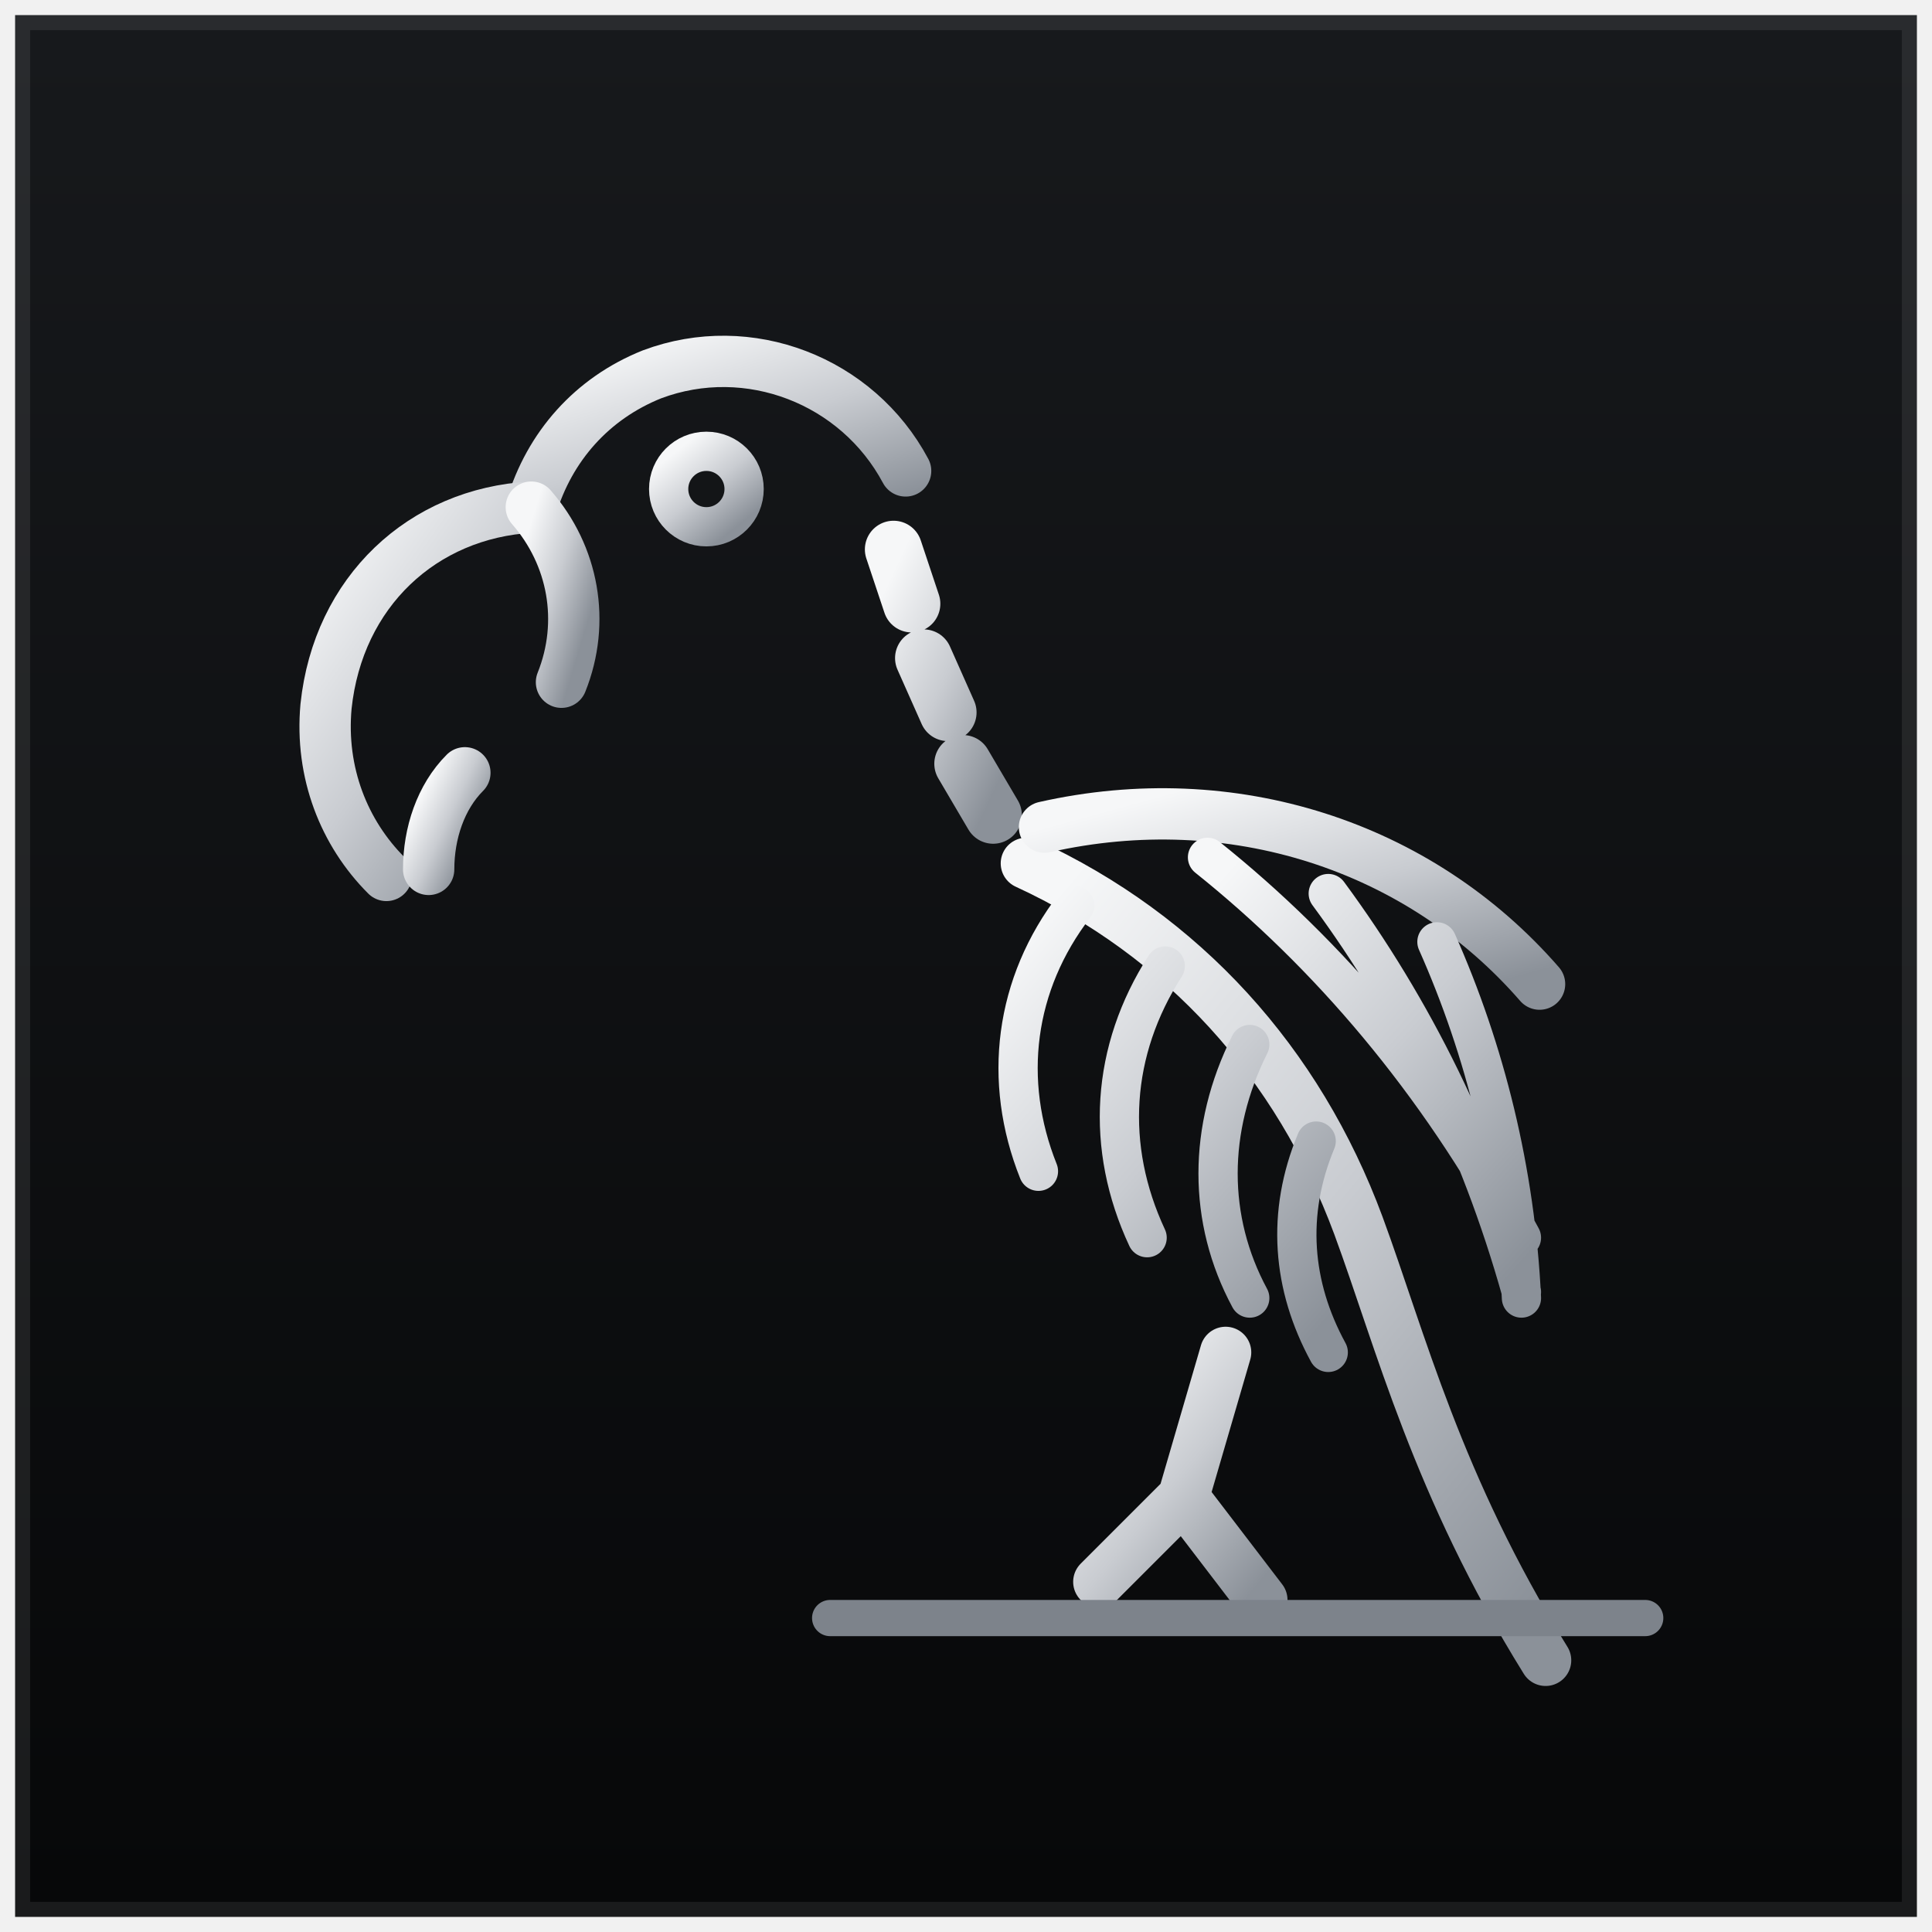
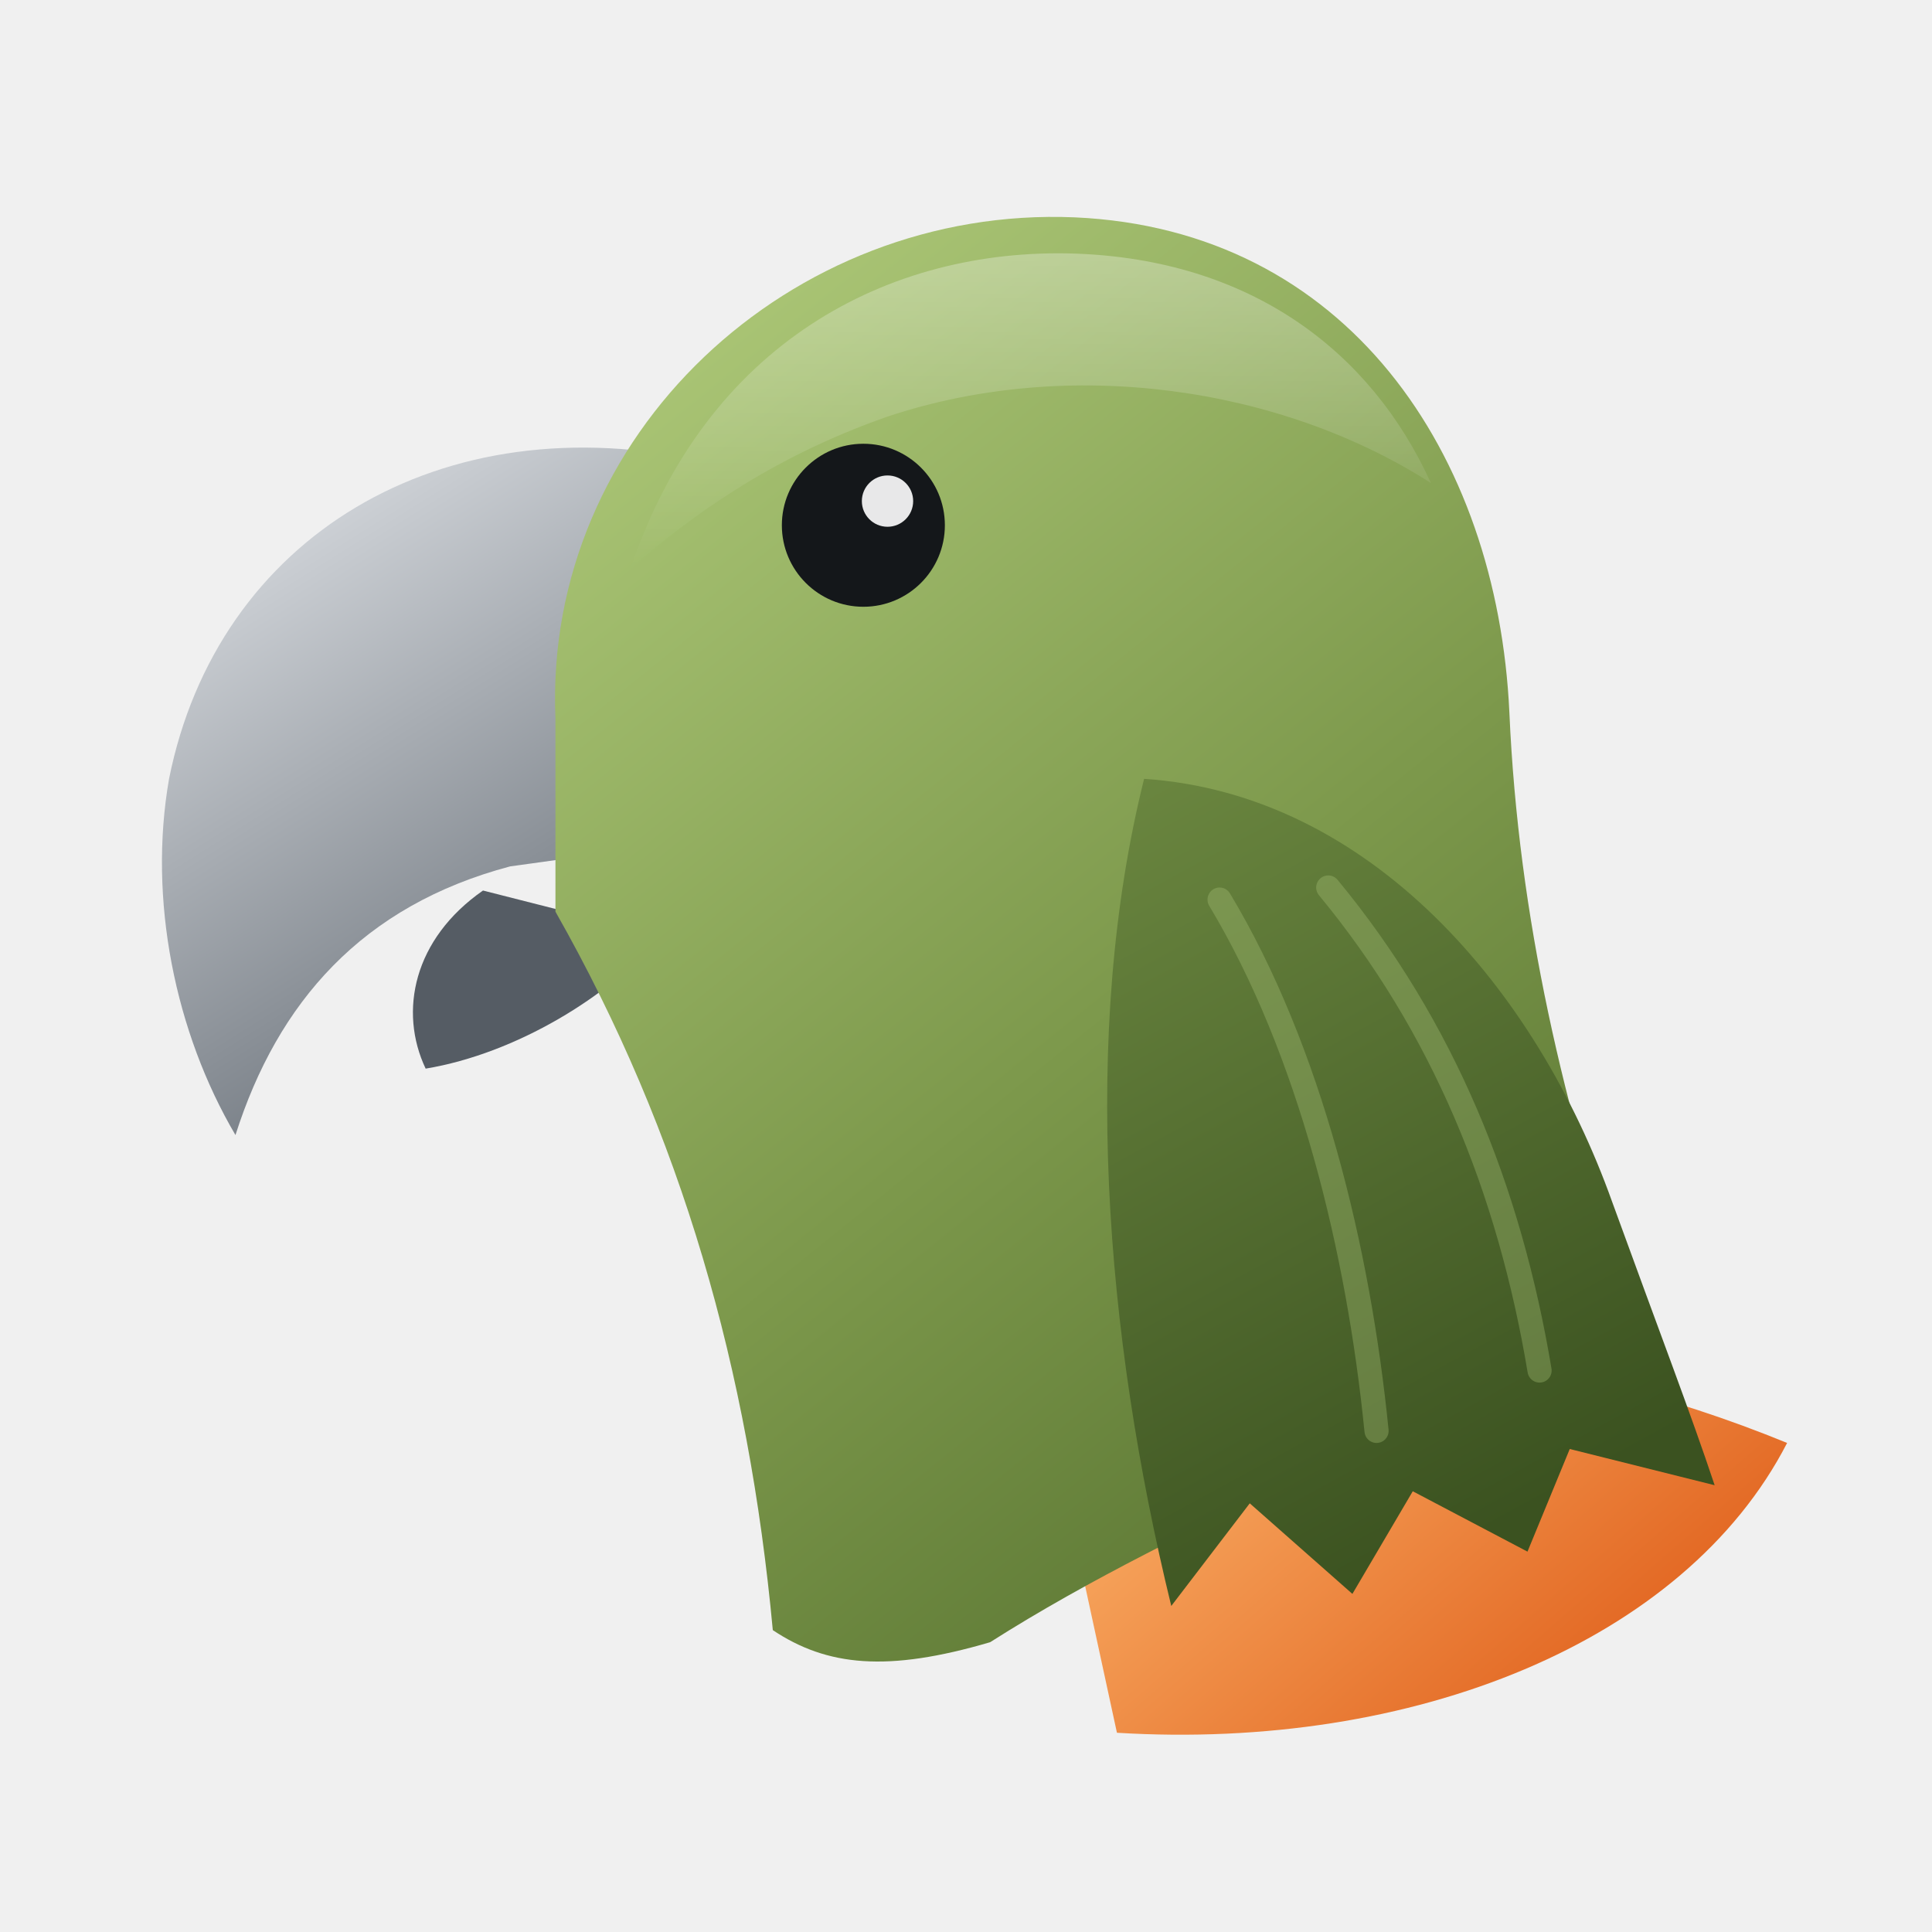
- <svg xmlns="http://www.w3.org/2000/svg" viewBox="0 0 64 64">
+ <svg xmlns="http://www.w3.org/2000/svg" viewBox="0.6 3.2 64 64">
  <defs>
-     <linearGradient id="kea-bg" x1="0" y1="0" x2="0" y2="1">
-       <stop offset="0" stop-color="#17191c" />
-       <stop offset="1" stop-color="#070809" />
+     <linearGradient id="plume" x1="0.2" y1="0" x2="0.8" y2="1">
+       <stop offset="0" stop-color="#acc777" />
+       <stop offset="0.55" stop-color="#7c984b" />
+       <stop offset="1" stop-color="#55702f" />
    </linearGradient>
-     <linearGradient id="kea-silver" x1="0.1" y1="0" x2="0.9" y2="1">
-       <stop offset="0" stop-color="#f6f7f8" />
-       <stop offset="0.5" stop-color="#c9ccd1" />
-       <stop offset="1" stop-color="#8b9199" />
+     <linearGradient id="wing" x1="0" y1="0" x2="0.4" y2="1">
+       <stop offset="0" stop-color="#6b8740" />
+       <stop offset="1" stop-color="#3b5220" />
+     </linearGradient>
+     <linearGradient id="beak" x1="0" y1="0" x2="0.5" y2="1">
+       <stop offset="0" stop-color="#e5e8ec" />
+       <stop offset="1" stop-color="#6c737b" />
+     </linearGradient>
+     <linearGradient id="flash" x1="0" y1="0" x2="1" y2="0.6">
+       <stop offset="0" stop-color="#ffbe74" />
+       <stop offset="1" stop-color="#e0601c" />
+     </linearGradient>
+     <linearGradient id="shine" x1="0" y1="0" x2="0" y2="1">
+       <stop offset="0" stop-color="#fff" stop-opacity="0.3" />
+       <stop offset="1" stop-color="#fff" stop-opacity="0" />
    </linearGradient>
  </defs>
-   <rect x="0.5" y="0.5" width="63" height="63" rx="0" fill="url(#kea-bg)" stroke="#ffffff" stroke-opacity="0.08" />
-   <g fill="none" stroke="url(#kea-silver)" stroke-linecap="round" stroke-linejoin="round" stroke-width="1.7">
-     <path d="M30 15.6c-1.6-3-5.2-4.4-8.4-3.2-2 .8-3.4 2.4-4 4.4" />
-     <path d="M17.6 16.8c-3.6.2-6.4 2.8-6.8 6.6-.2 2.2.6 4.2 2 5.6" />
-     <path d="M17.6 16.8c1.4 1.6 1.8 3.8 1 5.8" />
-     <path d="M15.4 25.6c-.8.8-1.2 2-1.2 3.2" />
-     <circle cx="23.4" cy="16.2" r="1.25" stroke-width="1.3" />
-     <path d="M29.6 18.2l.6 1.8M30.6 21.8l.8 1.8M31.9 25.3l1 1.7" stroke-width="1.9" />
-     <path d="M34 28.6c5.2 2.4 9 6.6 11 12 1.4 3.8 2.6 8.6 6.2 14.4" />
-     <path d="M35.6 30c-2 2.6-2.4 5.8-1.2 8.8M38.6 32c-1.8 2.8-2 6-.6 9M41.4 34.6c-1.4 2.8-1.4 5.8 0 8.4M43.6 37.8c-1 2.4-.8 4.8.4 7" stroke-width="1.3" />
-     <path d="M34.6 27.4c6.2-1.4 12.4.6 16.4 5.2" />
-     <path d="M40 28.4c4 3.2 7.6 7.4 10.4 12.6M44 29.6c2.8 3.8 5 8.2 6.4 13.2M47.6 31.2c1.6 3.6 2.6 7.6 2.8 11.8" stroke-width="1.3" />
-     <path d="M40.6 44.8l-1.4 4.8 2.6 3.4M39.2 49.6l-2.8 2.8" />
-     <path d="M27.5 53.6h27" stroke="#7d838b" stroke-width="1.2" />
-   </g>
+   <path d="M24 18.5 C15.2 16.5 7.8 21 6.2 29 C5.5 33 6.4 37.4 8.4 40.8 C9.8 36.4 12.6 33.2 17.5 31.9 L24 31 Z" fill="url(#beak)" />
+   <path d="M16.6 32.7 C14.3 34.3 13.8 36.7 14.7 38.6 C17.7 38.1 20.8 36.2 22.5 34.2 Z" fill="#555c64" />
+   <path d="M35 48.6 C43 46.8 52 47.8 59.8 51 C56.4 57.6 47.4 61.2 37.6 60.6 Z" fill="url(#flash)" />
+   <path d="M19 27 C18.6 17.6 26.8 10 36.2 10.4 C45.2 10.8 50.2 18.2 50.6 26.8 C50.9 33.6 52.4 40 54.6 46.4 C48 50.6 40 53.4 33.4 57.6 C30 58.6 28 58.4 26.2 57.2 C25.4 48.6 23.2 40.8 19 33.4 Z" fill="url(#plume)" />
+   <path d="M21.5 22 C24 14.6 30 11.4 36.2 11.6 C42 11.8 46 14.8 48 19.2 C43 16 36 15 30 17 C26 18.4 23.4 20.4 21.5 22 Z" fill="url(#shine)" />
+   <path d="M38.5 29 C46 29.5 51.5 36 54 43 C55.6 47.4 56.6 50 57.4 52.4 L52.6 51.2 L51.2 54.6 L47.4 52.6 L45.4 56 L42 53 L39.4 56.4 C37.2 47.4 36.4 37.4 38.5 29 Z" fill="url(#wing)" />
+   <path d="M41 33 C44 38 45.6 44.6 46.2 50.6 M44.6 32.6 C48.4 37.2 50.6 42.6 51.6 48.6" fill="none" stroke="#a9c27a" stroke-opacity="0.35" stroke-width="0.8" stroke-linecap="round" />
+   <circle cx="29.2" cy="20.6" r="2.7" fill="#14171a" />
+   <circle cx="30" cy="19.8" r="0.85" fill="#fff" fill-opacity="0.9" />
</svg>
